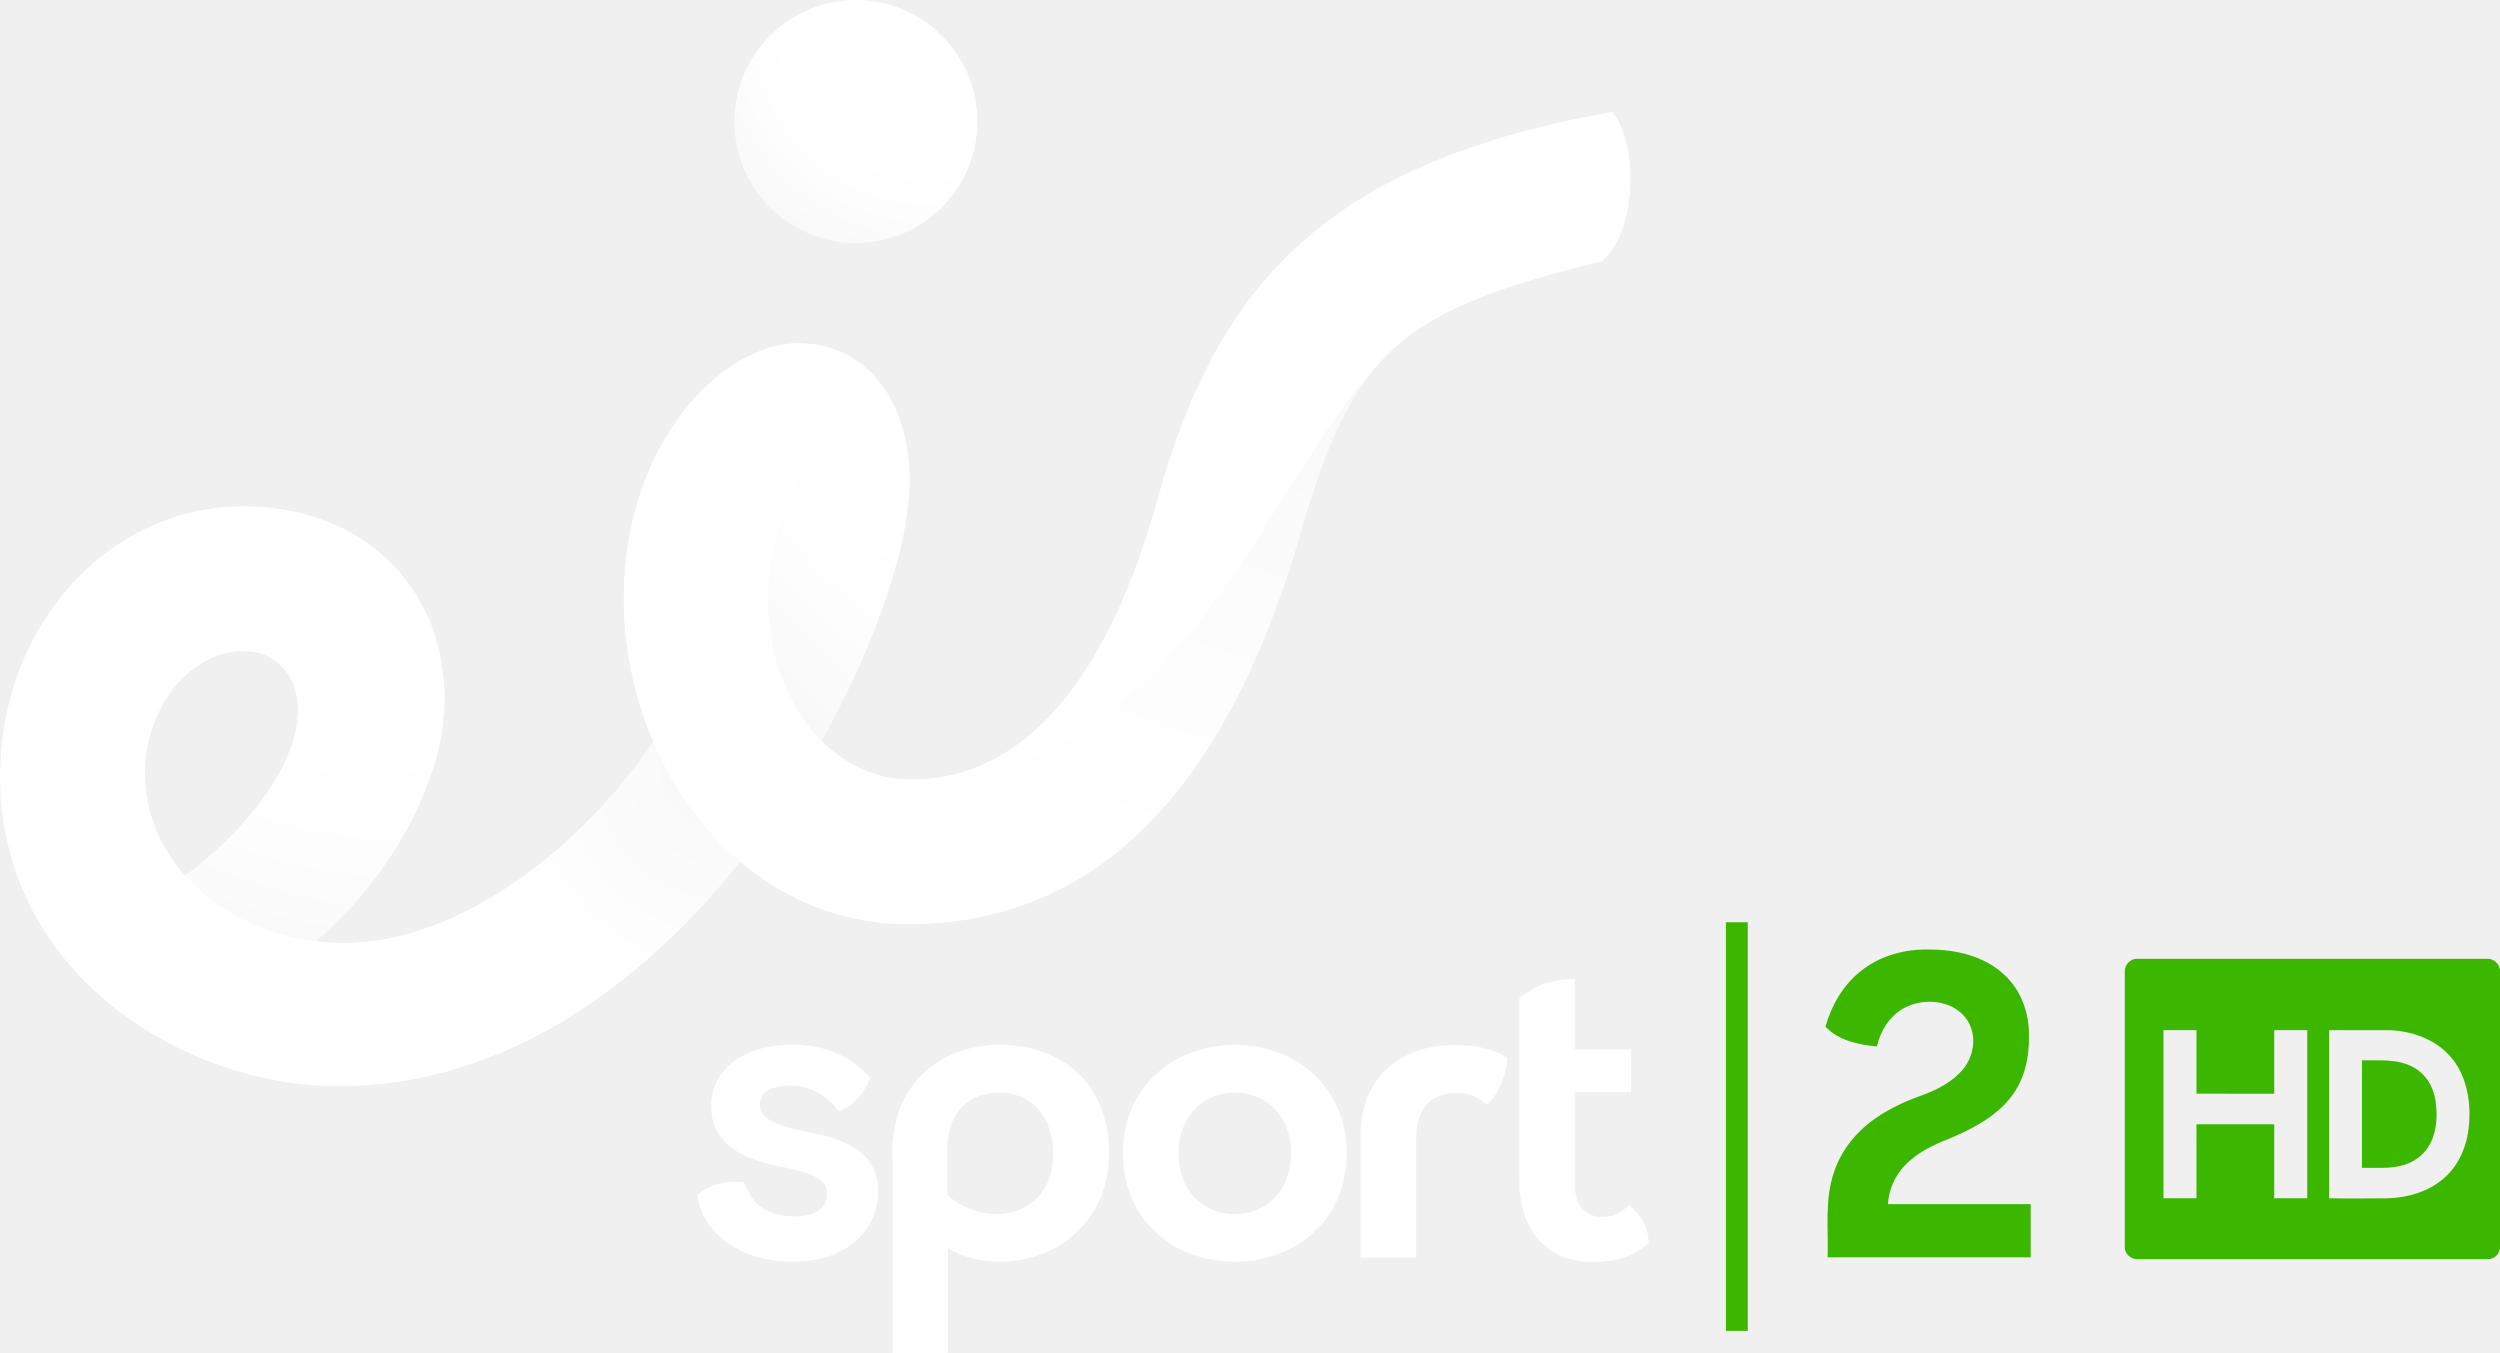
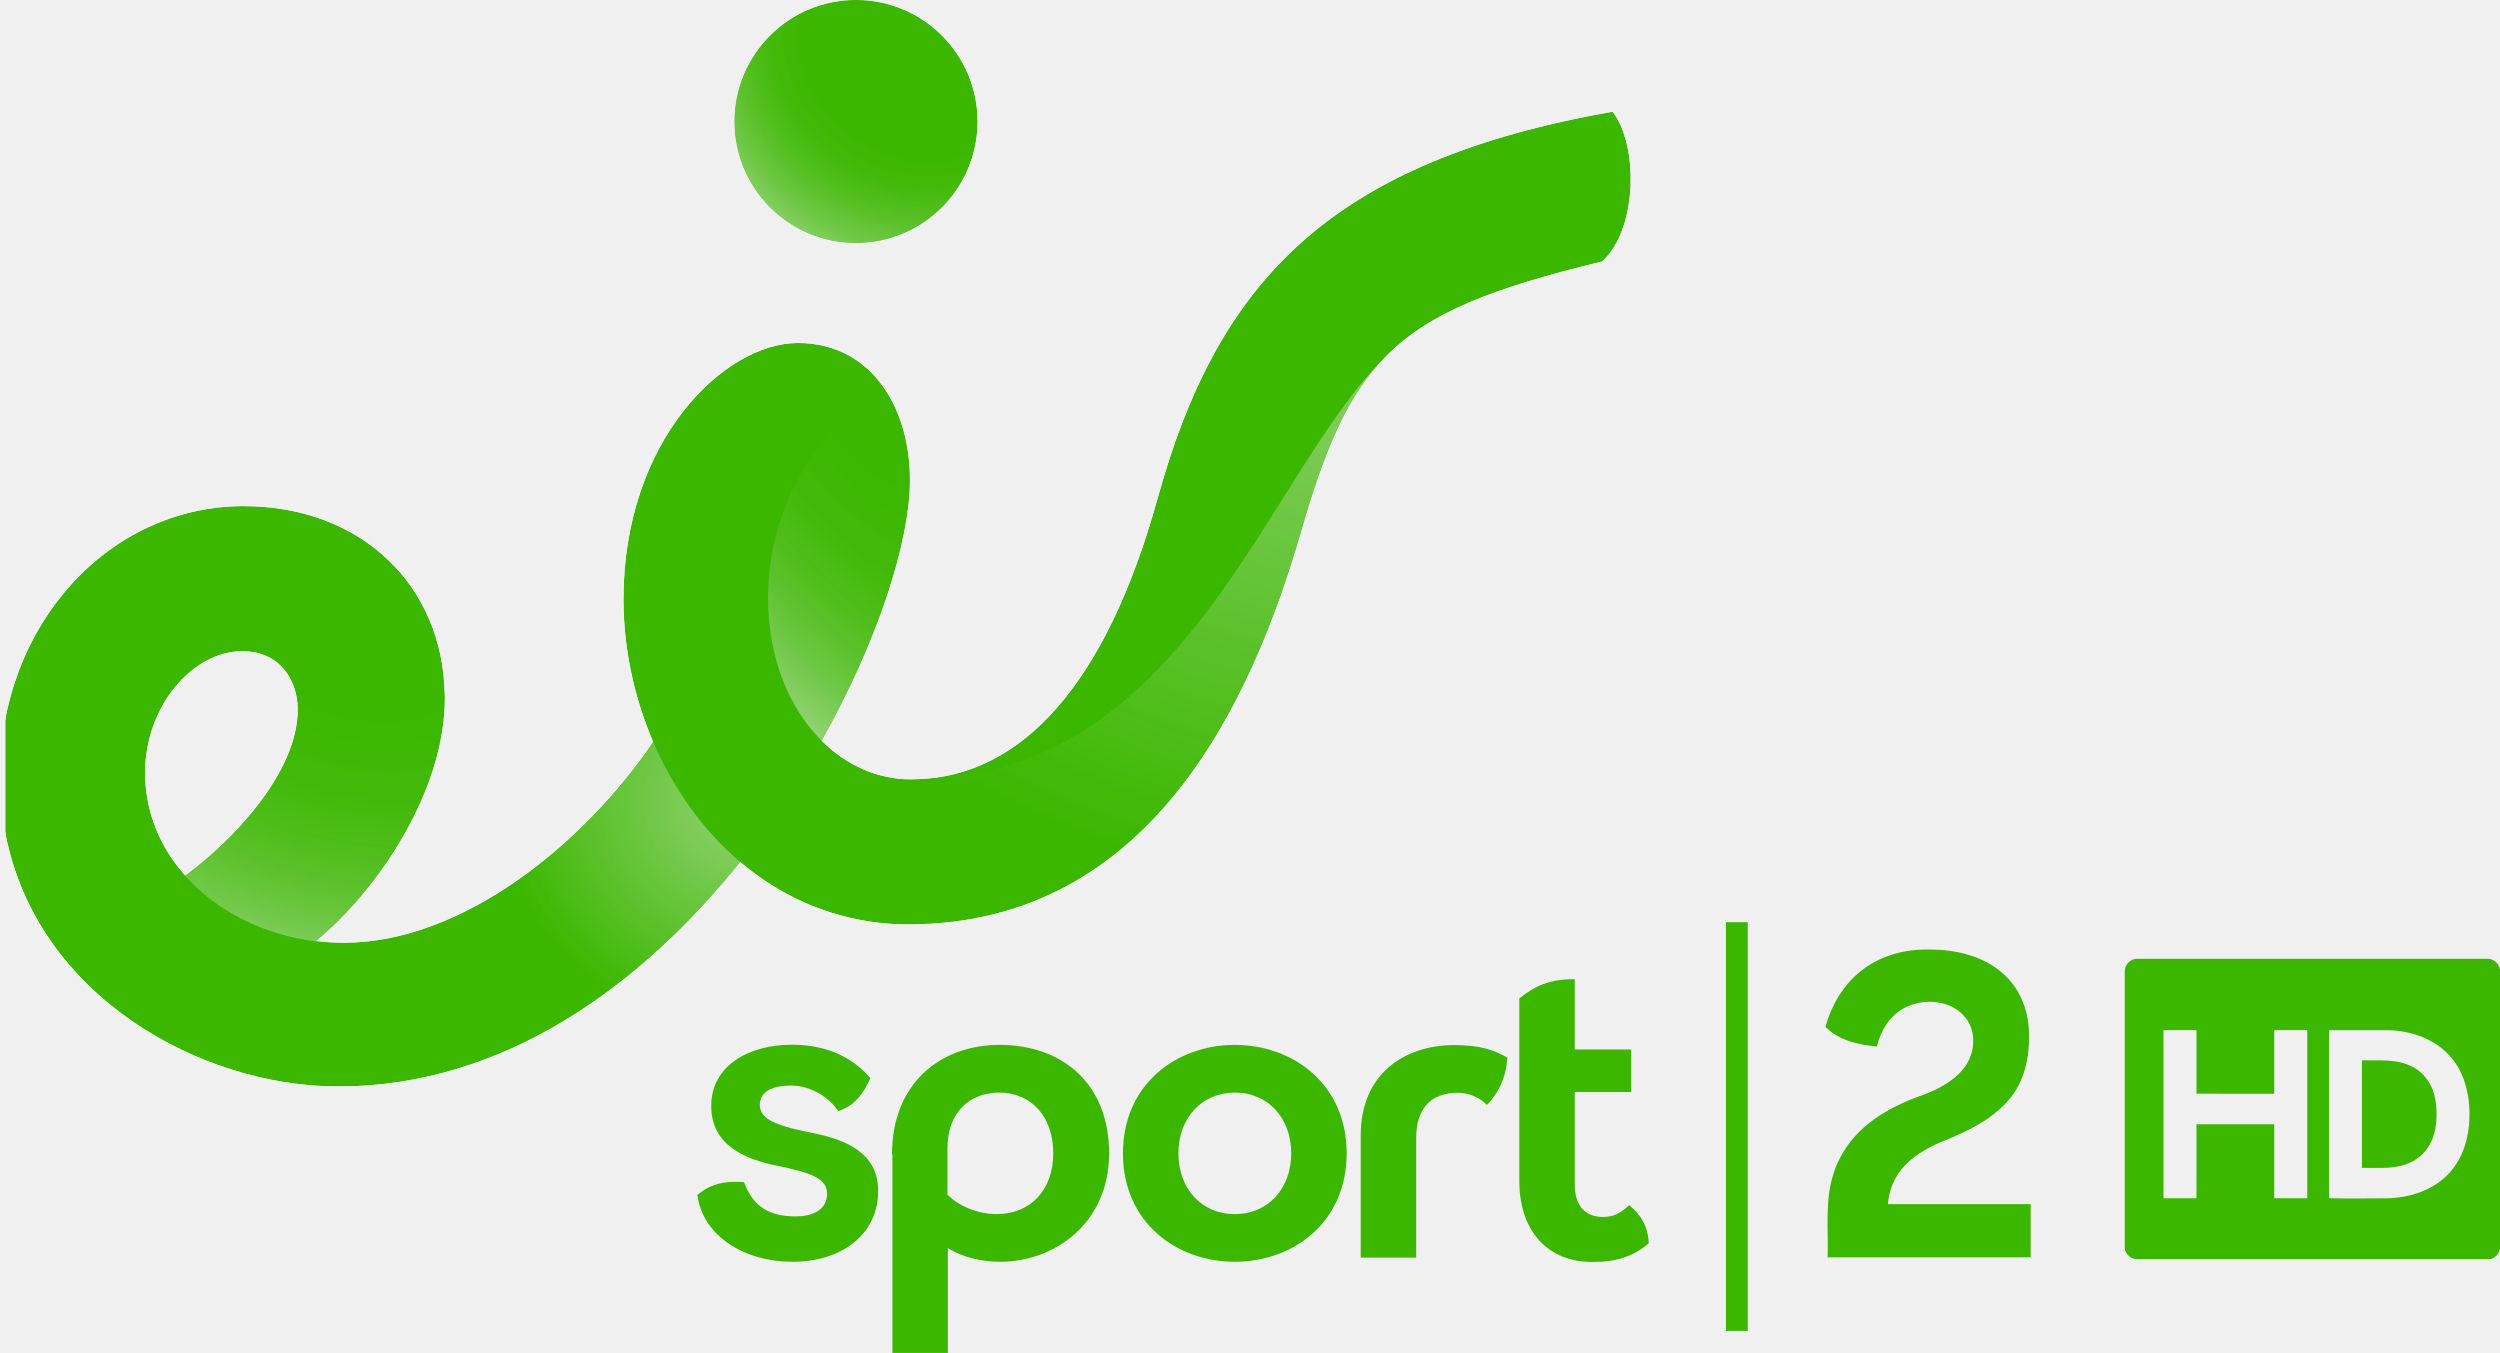
- <svg xmlns="http://www.w3.org/2000/svg" id="svg108" width="1316.4" height="712.4" version="1.1" viewBox="0 0 1316.4 712.4" xml:space="preserve">
-   <defs id="defs112">
-     <mask id="SVGID_1_" x="-2.9" y="0" width="858.6" height="572.1" maskUnits="userSpaceOnUse">
-       <g id="g88" class="st0" filter="url(#Adobe_OpacityMaskFilter)">
-         <g id="g86">
-           <g id="g13">
-             <path id="path11" class="st1" d="m447.8 128c35.3 0 64-28.7 64-64s-28.6-64-64-64c-35.3 0-64 28.7-64 64s28.6 64 64 64zm398.4-69.2c-148.5 26.3-207.8 88.9-239.5 203.5-27.7 100-72.7 146.4-126.7 148-1 0-2 0.1-3.1 0.1-17.8 0-34.2-7.5-47.1-20.3 30-53.3 46.4-105.6 46.4-137.2 0-18.3-4.6-35.5-13.6-48.6-9.9-14.4-25.2-23.7-45.4-23.7-38.5 0-91.8 51-91.8 135 0 25.6 5.5 51.4 15.6 75-35.8 52.9-99.7 105.8-162.8 105.8-5 0-9.9-0.3-14.7-0.9 31.8-25.9 67.8-78.4 67.8-127.9 0-0.9 0-1.8-0.1-2.7-1.3-56.3-43.4-98.4-106-98.4-70.8 0.1-128.1 62.5-128.1 142.3 0 12.2 1 22.2 2.9 30.3 16.6 85.5 102.7 133 175.3 133 87.1 0 159.6-53.3 211.6-118.2 20.2 17.1 44.7 28.7 72.7 31.9 4.7 0.6 9.9 0.9 15.7 0.9 128.5 0 181.5-118.8 207.1-207.3 12.6-43.6 24.6-71.6 44.5-91.8 23-23.3 56.5-36 113.7-49.9 18.8-16.5 19.4-61.4 5.6-78.9zm-751.6 402.2c-13.2-14.8-21.1-33.4-21.1-54 0-35.2 25-64.1 51.2-64.1 19.8 0 29.2 15.3 29.2 30.6 0.1 33.5-34.8 69.6-59.3 87.5z" fill="#fff" />
-           </g>
-           <g id="g84">
-             <radialGradient id="SVGID_2_" cx="-1132.4" cy="-1239.4" r="160.2" gradientTransform="matrix(.822 0 0 .822 1417 1034.6)" gradientUnits="userSpaceOnUse">
-               <stop id="stop15" stop-color="#fff" offset=".5" />
-               <stop id="stop17" stop-color="#FAFAFA" offset=".578" />
-               <stop id="stop19" stop-color="#ECECED" offset=".671" />
-               <stop id="stop21" stop-color="#D4D5D6" offset=".77" />
-               <stop id="stop23" stop-color="#B3B5B6" offset=".875" />
-               <stop id="stop25" stop-color="#898C8E" offset=".982" />
-               <stop id="stop27" stop-color="#818587" offset="1" />
-             </radialGradient>
-             <circle id="circle30" class="st2" cx="447.8" cy="64" r="64" fill="url(#SVGID_2_)" />
-             <radialGradient id="SVGID_3_" cx="-836.35" cy="-1030.8" r="563.56" fx="-841.89" fy="-1034" gradientTransform="matrix(.822 0 0 .6277 1417 834.32)" gradientUnits="userSpaceOnUse">
-               <stop id="stop32" stop-color="#909598" offset=".003" />
-               <stop id="stop34" stop-color="#fff" offset=".8" />
-             </radialGradient>
-             <path id="path37" class="st3" d="m480 410.3c-1 0-2 0.1-3.1 0.1-41.7 0-92.7 76.3-1.6 76.3 128.5 0 181.5-118.8 207.1-207.3 12.6-43.6 24.6-71.6 44.5-91.8-63.9 62.6-104.4 220.5-246.9 222.7z" fill="url(#SVGID_3_)" />
-             <radialGradient id="SVGID_4_" cx="-925.31" cy="473.34" r="240.11" fx="-931.19" fy="461.33" gradientTransform="matrix(.2812 -.7724 1.0428 .3796 -56.84 -579.68)" gradientUnits="userSpaceOnUse">
-               <stop id="stop39" stop-color="#fff" offset=".2" />
-               <stop id="stop41" stop-color="#FCFCFC" offset=".374" />
-               <stop id="stop43" stop-color="#F2F2F2" offset=".514" />
-               <stop id="stop45" stop-color="#E1E2E2" offset=".642" />
-               <stop id="stop47" stop-color="#C9CBCC" offset=".762" />
-               <stop id="stop49" stop-color="#AAADAE" offset=".878" />
-               <stop id="stop51" stop-color="#85898B" offset=".989" />
-               <stop id="stop53" stop-color="#818587" offset="1" />
-             </radialGradient>
-             <path id="path56" class="st4" d="m204.9 298.4s-29.3-10.2-49.5 10.3-11.6 40.8-11.6 40.8c6.8 5.9 10.2 15 10.2 24.1 0 33.5-34.9 69.6-59.4 87.5 16.5 18.6 41.2 31.2 68.9 34.6 0.5-0.4 1.1-0.9 1.6-1.3 9.6-8.1 19.5-18.5 28.7-30.5 20.7-27.2 37.5-62.3 37.5-96.1 0-0.9 0-1.8-0.1-2.7-0.6-26.4-10.1-49.5-26.3-66.7z" fill="url(#SVGID_4_)" />
-             <radialGradient id="SVGID_5_" cx="-849.88" cy="346.71" r="212.62" fx="-849.08" fy="331.72" gradientTransform="matrix(.6493 -.5041 .5228 .6734 750.7 -245.69)" gradientUnits="userSpaceOnUse">
-               <stop id="stop58" stop-color="#818587" offset="0" />
-               <stop id="stop60" stop-color="#fff" offset=".7" />
-             </radialGradient>
-             <path id="path63" class="st5" d="m386.9 453.9c-19.8-16.8-35.3-38.8-45.8-63.2-29.7 43.8-78.6 87.6-130.3 101.4 3.2 13.8 9.1 26.7 17.8 38.1 8 10.5 17.9 19 29.1 25.6 50.9-20.7 94.6-58.7 129.2-101.9z" fill="url(#SVGID_5_)" />
-             <radialGradient id="SVGID_6_" cx="-613.25" cy="645.83" r="163.22" fx="-598.42" fy="647.88" gradientTransform="matrix(.6978 -.4345 .8512 1.367 328.33 -939.93)" gradientUnits="userSpaceOnUse">
-               <stop id="stop65" stop-color="#fff" offset=".15" />
-               <stop id="stop67" stop-color="#FCFCFC" offset=".335" />
-               <stop id="stop69" stop-color="#F2F2F2" offset=".483" />
-               <stop id="stop71" stop-color="#E1E2E2" offset=".619" />
-               <stop id="stop73" stop-color="#C9CBCC" offset=".748" />
-               <stop id="stop75" stop-color="#AAADAE" offset=".871" />
-               <stop id="stop77" stop-color="#85898B" offset=".988" />
-               <stop id="stop79" stop-color="#818587" offset="1" />
-             </radialGradient>
-             <path id="path82" class="st6" d="m462.6 204.3c-33 18.8-61.1 61-61.1 110.5 0 31.4 11 58.1 28.3 75.3 30-53.3 46.4-105.6 46.4-137.2 0.1-18.3-4.6-35.5-13.6-48.6z" fill="url(#SVGID_6_)" />
-           </g>
-         </g>
-       </g>
-     </mask>
+ <svg xmlns="http://www.w3.org/2000/svg" width="1316.4px" height="712.4px" enable-background="new 0 0 1316.426 712.4" version="1.1" viewBox="0 0 1316.4 712.4" xml:space="preserve">
+   <defs>
+     <filter id="Adobe_OpacityMaskFilter" x="0" y="0" width="858.64" height="572.1" filterUnits="userSpaceOnUse">
+       <feColorMatrix values="1 0 0 0 0  0 1 0 0 0  0 0 1 0 0  0 0 0 1 0" />
+     </filter>
  </defs>
-   <style id="style2" type="text/css">
- 	.st0{filter:url(#Adobe_OpacityMaskFilter);}
- 	.st1{fill:#FFFFFF;}
- 	.st2{fill:url(#SVGID_2_);}
- 	.st3{fill:url(#SVGID_3_);}
- 	.st4{fill:url(#SVGID_4_);}
- 	.st5{fill:url(#SVGID_5_);}
- 	.st6{fill:url(#SVGID_6_);}
- 	.st7{mask:url(#SVGID_1_);}
- </style>
-   <g id="g93" class="st7" transform="translate(2.9)" fill="#3bb700" mask="url(#SVGID_1_)">
-     <path id="path91" class="st1" d="m447.8 128c35.3 0 64-28.7 64-64s-28.6-64-64-64c-35.3 0-64 28.7-64 64s28.6 64 64 64zm398.4-69.2c-148.5 26.3-207.8 88.9-239.5 203.5-27.7 100-72.7 146.4-126.7 148-1 0-2 0.1-3.1 0.1-17.8 0-34.2-7.5-47.1-20.3 30-53.3 46.4-105.6 46.4-137.2 0-18.3-4.6-35.5-13.6-48.6-9.9-14.4-25.2-23.7-45.4-23.7-38.5 0-91.8 51-91.8 135 0 25.6 5.5 51.4 15.6 75-35.8 52.9-99.7 105.8-162.8 105.8-5 0-9.9-0.3-14.7-0.9 31.8-25.9 67.8-78.4 67.8-127.9 0-0.9 0-1.8-0.1-2.7-1.3-56.3-43.4-98.4-106-98.4-70.8 0.1-128.1 62.5-128.1 142.3 0 12.2 1 22.2 2.9 30.3 16.6 85.5 102.7 133 175.3 133 87.1 0 159.6-53.3 211.6-118.2 20.2 17.1 44.7 28.7 72.7 31.9 4.7 0.6 9.9 0.9 15.7 0.9 128.5 0 181.5-118.8 207.1-207.3 12.6-43.6 24.6-71.6 44.5-91.8 23-23.3 56.5-36 113.7-49.9 18.8-16.5 19.4-61.4 5.6-78.9zm-751.6 402.2c-13.2-14.8-21.1-33.4-21.1-54 0-35.2 25-64.1 51.2-64.1 19.8 0 29.2 15.3 29.2 30.6 0.1 33.5-34.8 69.6-59.3 87.5z" fill="#3bb700" />
+   <mask id="SVGID_1_" x="0" y="0" width="858.636" height="572.101" maskUnits="userSpaceOnUse">
+     <g filter="url(#Adobe_OpacityMaskFilter)">
+       <path d="m447.8 128c35.3 0 64-28.7 64-64s-28.6-64-64-64c-35.3 0-64 28.7-64 64s28.6 64 64 64zm398.4-69.2c-148.5 26.3-207.8 88.9-239.5 203.5-27.7 100-72.7 146.4-126.7 148-1 0-2 0.101-3.1 0.101-17.801 0-34.2-7.5-47.101-20.3 30-53.301 46.4-105.6 46.4-137.2 0-18.3-4.601-35.5-13.601-48.6-9.899-14.4-25.199-23.7-45.399-23.7-38.5 0-91.8 51-91.8 135 0 25.6 5.5 51.399 15.6 75-35.8 52.9-99.7 105.8-162.8 105.8-5 0-9.9-0.3-14.7-0.899 31.8-25.9 67.8-78.4 67.8-127.9 0-0.9 0-1.8-0.1-2.7-1.3-56.3-43.4-98.4-106-98.4-70.799 0.098-128.1 62.498-128.1 142.3 0 12.199 1 22.2 2.9 30.3 16.6 85.5 102.7 133 175.3 133 87.1 0 159.6-53.3 211.6-118.2 20.199 17.101 44.699 28.7 72.699 31.9 4.7 0.6 9.9 0.899 15.7 0.899 128.5 0 181.5-118.8 207.1-207.3 12.6-43.6 24.6-71.6 44.5-91.8 23-23.3 56.5-36 113.7-49.9 18.801-16.5 19.4-61.4 5.6-78.9zm-751.6 402.2c-13.2-14.8-21.1-33.399-21.1-54 0-35.2 25-64.1 51.2-64.1 19.8 0 29.2 15.3 29.2 30.6 0.1 33.5-34.8 69.6-59.3 87.5z" fill="#fff" />
+       <radialGradient id="circle30_1_" cx="-1210.6" cy="1936.9" r="160.2" gradientTransform="matrix(.822 0 0 -.822 1481.2 1607.9)" gradientUnits="userSpaceOnUse">
+         <stop stop-color="#fff" offset=".5" />
+         <stop stop-color="#FAFAFA" offset=".578" />
+         <stop stop-color="#ECECED" offset=".671" />
+         <stop stop-color="#D4D5D6" offset=".77" />
+         <stop stop-color="#B3B5B6" offset=".875" />
+         <stop stop-color="#898C8E" offset=".982" />
+         <stop stop-color="#818587" offset="1" />
+       </radialGradient>
+       <circle cx="447.8" cy="64" r="64" fill="url(#circle30_1_)" />
+       <radialGradient id="path37_1_" cx="-914.51" cy="1703.7" r="563.5" fx="-920.05" fy="1700.5" gradientTransform="matrix(.822 0 0 -.6277 1481.2 1256.7)" gradientUnits="userSpaceOnUse">
+         <stop stop-color="#909598" offset=".003" />
+         <stop stop-color="#fff" offset=".8" />
+       </radialGradient>
+       <path d="m480 410.3c-1 0-2 0.101-3.1 0.101-41.7 0-92.7 76.3-1.601 76.3 128.5 0 181.5-118.8 207.1-207.3 12.6-43.6 24.6-71.6 44.5-91.8-63.9 62.599-104.4 220.5-246.9 222.7z" fill="url(#path37_1_)" />
+       <radialGradient id="path56_1_" cx="-789.2" cy="588.74" r="240.11" fx="-795.08" fy="576.73" gradientTransform="matrix(.2812 -.7724 -1.0428 -.3796 1012.4 -71.378)" gradientUnits="userSpaceOnUse">
+         <stop stop-color="#fff" offset=".2" />
+         <stop stop-color="#FCFCFC" offset=".374" />
+         <stop stop-color="#F2F2F2" offset=".514" />
+         <stop stop-color="#E1E2E2" offset=".642" />
+         <stop stop-color="#C9CBCC" offset=".762" />
+         <stop stop-color="#AAADAE" offset=".878" />
+         <stop stop-color="#85898B" offset=".989" />
+         <stop stop-color="#818587" offset="1" />
+       </radialGradient>
+       <path d="m204.9 298.4s-29.3-10.2-49.5 10.3-11.6 40.8-11.6 40.8c6.8 5.9 10.2 15 10.2 24.101 0 33.5-34.9 69.6-59.4 87.5 16.5 18.6 41.2 31.2 68.9 34.6 0.5-0.399 1.1-0.899 1.6-1.3 9.6-8.1 19.5-18.5 28.7-30.5 20.7-27.2 37.5-62.3 37.5-96.101 0-0.899 0-1.8-0.1-2.699-0.6-26.401-10.1-49.501-26.3-66.701z" fill="url(#path56_1_)" />
+       <radialGradient id="path63_1_" cx="-884.43" cy="629.13" r="212.62" fx="-883.62" fy="614.14" gradientTransform="matrix(.6493 -.5041 -.5228 -.6734 1283.3 394.04)" gradientUnits="userSpaceOnUse">
+         <stop stop-color="#818587" offset="0" />
+         <stop stop-color="#fff" offset=".7" />
+       </radialGradient>
+       <path d="m386.9 453.9c-19.8-16.8-35.3-38.8-45.8-63.2-29.699 43.8-78.6 87.601-130.3 101.4 3.2 13.8 9.1 26.7 17.8 38.1 8 10.5 17.9 19 29.1 25.601 50.9-20.701 94.6-58.701 129.2-101.9z" fill="url(#path63_1_)" />
+       <radialGradient id="path82_1_" cx="-666.97" cy="214.95" r="163.23" fx="-652.14" fy="217.01" gradientTransform="matrix(.6978 -.4345 -.8512 -1.367 1098.5 213.4)" gradientUnits="userSpaceOnUse">
+         <stop stop-color="#fff" offset=".15" />
+         <stop stop-color="#FCFCFC" offset=".335" />
+         <stop stop-color="#F2F2F2" offset=".483" />
+         <stop stop-color="#E1E2E2" offset=".619" />
+         <stop stop-color="#C9CBCC" offset=".748" />
+         <stop stop-color="#AAADAE" offset=".871" />
+         <stop stop-color="#85898B" offset=".988" />
+         <stop stop-color="#818587" offset="1" />
+       </radialGradient>
+       <path d="m462.6 204.3c-33 18.801-61.1 61-61.1 110.5 0 31.4 11 58.101 28.3 75.301 30-53.301 46.4-105.6 46.4-137.2 0.1-18.301-4.6-35.501-13.6-48.601z" fill="url(#path82_1_)" />
+     </g>
+   </mask>
+   <g transform="translate(2.9)" mask="url(#SVGID_1_)">
+     <path d="m447.8 128c35.3 0 64-28.7 64-64s-28.6-64-64-64c-35.3 0-64 28.7-64 64s28.6 64 64 64zm398.4-69.2c-148.5 26.3-207.8 88.9-239.5 203.5-27.7 100-72.7 146.4-126.7 148-1 0-2 0.101-3.101 0.101-17.8 0-34.2-7.5-47.1-20.3 30.001-53.301 46.401-105.6 46.401-137.2 0-18.3-4.6-35.5-13.6-48.6-9.9-14.4-25.2-23.7-45.4-23.7-38.5 0-91.8 51-91.8 135 0 25.6 5.5 51.399 15.601 75-35.801 52.9-99.7 105.8-162.8 105.8-5 0-9.9-0.3-14.7-0.899 31.8-25.9 67.8-78.4 67.8-127.9 0-0.9 0-1.8-0.1-2.7-1.3-56.3-43.4-98.4-106-98.4-70.801 0.099-128.1 62.499-128.1 142.3 0 12.199 1 22.2 2.9 30.3 16.6 85.5 102.7 133 175.3 133 87.1 0 159.6-53.3 211.6-118.2 20.2 17.101 44.7 28.7 72.7 31.9 4.7 0.6 9.9 0.899 15.7 0.899 128.5 0 181.5-118.8 207.1-207.3 12.602-43.6 24.602-71.6 44.5-91.8 23-23.3 56.5-36 113.7-49.9 18.799-16.5 19.401-61.4 5.6-78.9zm-751.6 402.2c-13.2-14.8-21.1-33.399-21.1-54 0-35.2 25-64.1 51.2-64.1 19.8 0 29.2 15.3 29.2 30.6 0.1 33.5-34.8 69.6-59.3 87.5z" fill="#3BB700" />
  </g>
-   <path id="path95" class="st1" d="m427 596.4c21.2 4.1 35.4 12.1 35.4 30.8 0 22.2-18.5 37.2-45.2 37.2-24.7 0-47.1-13.2-50-35.2 5.5-4.6 11.7-6.9 19.6-6.9 1.6 0 3.2 0 5 0.2 4.8 13.2 13.7 18 27 18 9.6 0 16.7-3.7 16.7-11.9 0-7.8-7.5-11-26.5-14.8-16.4-3.4-34.5-10.5-34.5-31.5 0-20.6 19-32.2 42.5-32.2 20.1 0 33.1 8 41.3 17.6-4.1 9.1-8.5 14.4-16.9 17.4-4.8-7.3-14.4-13.5-24.9-13.5-11.4 0-16.4 4.1-16.4 10.1-0.1 6.9 6.8 10.8 26.9 14.7z" fill="#3bb700" />
-   <path id="path97" class="st1" d="m469.7 607.8c0-36.8 24.9-57.6 56.7-57.6 32.9 0 57.6 20.3 57.6 57.1 0 37-29 57.1-57.3 57.1-10.3 0-20.8-2.7-27.6-7.3v55.3h-29.2v-104.6zm29.2-3.2v24.4c5.5 5.9 16 10.3 25.8 10.3 18 0 29.9-12.8 29.9-32s-11.4-32-28.6-32c-15.2 0.1-27.1 10.1-27.1 29.3z" fill="#3bb700" />
-   <path id="path99" class="st1" d="m709.1 607.3c0 36.3-28.1 57.1-58.9 57.1s-58.9-20.8-58.9-57.1 28.1-57.1 58.9-57.1 58.9 20.8 58.9 57.1zm-88.6 0c0 18.5 12.1 32 29.7 32s29.7-13.5 29.7-32-12.1-32-29.7-32c-17.6 0.1-29.7 13.5-29.7 32z" fill="#3bb700" />
-   <path id="path101" class="st1" d="m782.9 581.8c-3.2-3.4-8.9-6.4-15.3-6.4-14.8 0-21.9 8.9-21.9 24v62.8h-29.2v-64.4c0-32 22.6-47.5 49.3-47.5 13.5 0 20.8 2.5 27.9 6.6-0.5 10-4.7 18.9-10.8 24.9z" fill="#3bb700" />
-   <path id="path103" class="st1" d="m838.4 664.5c-23.1 0-38.4-15.8-38.4-42.9v-95.9c8.5-6.6 15.5-10.1 29.2-10.1v37h29.7v22.4h-29.7v48.7c0 11.4 5.7 17.1 14.8 17.1 5.7 0 8.9-1.8 13.9-6.2 6.4 5.3 9.8 11.2 10.3 20.1-8.3 6.8-16.6 9.8-29.8 9.8z" fill="#3bb700" />
-   <path id="path2" d="m908.8 485.61 11.505-8e-5v215.16h-11.505l3e-4 -215.16z" fill="#3bb700" stroke-width=".622" />
-   <path id="path4" d="m979.73 511.4c10.064-8.158 23.27-11.74 36.093-11.403 14.042-0.06 28.99 3.38 39.496 13.228 8.861 8.038 13.205 20.189 13.048 31.996 0.232 11.433-2.296 23.397-9.526 32.527-8.262 10.558-20.57 16.832-32.691 21.916-8.472 3.305-16.944 7.425-23.255 14.147-5.189 5.444-8.33 12.726-8.816 20.226h75.2v28.04h-106.91c0.434-15.007-1.66-30.53 3.38-44.998 3.948-11.897 12.353-21.969 22.724-28.848 7.455-5.077 15.755-8.771 24.242-11.747 7.941-2.991 15.874-7.089 21.243-13.856 5.077-6.371 6.7-15.628 3.223-23.105-2.43-5.376-7.507-9.235-13.093-10.88-7.35-2.168-15.62-1.301-22.245 2.602-7.148 4.21-11.769 11.799-13.512 19.785-9.668-0.875-20.182-3.111-27.136-10.401 3.17-11.246 9.294-21.909 18.536-29.229z" fill="#3bb700" stroke-width=".748" />
-   <path id="path6" d="m1125.5 504.86c-3.591-0.179-6.898 3.1-6.686 6.705v145.07c-0.142 3.642 3.417 6.701 6.969 6.394 61.532-0.045 123.06 0.037 184.59 0 3.223-0.075 6.094-3.088 6.027-6.318 0.03-48.379-0.03-96.75 0-145.13 0.224-3.612-3.089-6.902-6.686-6.723zm31.07 37.582v33.455l40.945 6e-3v-33.461h17.381v88.51h-17.381v-38.973l-40.945 0.016v38.957h-17.369v-88.508zm69.861 2e-3c10.543 7e-3 21.154-0.017 31.697 6e-3 11.926 0.434 24.25 4.772 32.221 13.977 6.475 7.403 9.436 17.273 9.893 26.971 0.643 12.024-2.042 24.914-10.35 34.029-8.375 9.362-21.227 13.37-33.49 13.557-9.99 0.09-19.988 0.156-29.971-0.031z" fill="#3bb700" stroke-width=".748" />
-   <path id="path10" d="m1243.7 558.33c8.823 0.15 18.245-0.89 26.395 3.275 6.909 3.35 11.291 10.528 12.353 17.991 1.047 7.485 0.807 15.531-2.699 22.387-2.684 5.421-7.754 9.481-13.489 11.283-7.283 2.385-15.037 1.548-22.56 1.69z" fill="#3bb700" stroke-width=".748" />
+   <g fill="#3BB700">
+     <path d="m427 596.4c21.2 4.1 35.4 12.1 35.4 30.8 0 22.2-18.5 37.2-45.2 37.2-24.7 0-47.101-13.2-50-35.2 5.5-4.6 11.7-6.899 19.6-6.899 1.601 0 3.2 0 5 0.199 4.8 13.2 13.7 18 27 18 9.601 0 16.7-3.699 16.7-11.899 0-7.8-7.5-11-26.5-14.8-16.4-3.4-34.5-10.5-34.5-31.5 0-20.601 19-32.2 42.5-32.2 20.1 0 33.1 8 41.3 17.6-4.1 9.101-8.5 14.4-16.899 17.4-4.801-7.3-14.4-13.5-24.9-13.5-11.4 0-16.4 4.1-16.4 10.1-0.101 6.899 6.799 10.799 26.899 14.699z" />
+     <path d="m469.7 607.8c0-36.801 24.9-57.601 56.7-57.601 32.899 0 57.6 20.3 57.6 57.101 0 37-29 57.1-57.3 57.1-10.3 0-20.8-2.7-27.601-7.3v55.3h-29.199v-104.6h-0.2zm29.2-3.201v24.4c5.5 5.9 16 10.301 25.8 10.301 18 0 29.899-12.801 29.899-32 0-19.2-11.399-32-28.6-32-15.199 0.099-27.099 10.099-27.099 29.299z" />
+     <path d="m709.1 607.3c0 36.3-28.1 57.1-58.9 57.1s-58.9-20.8-58.9-57.1c0-36.301 28.1-57.101 58.9-57.101s58.9 20.8 58.9 57.101zm-88.6 0c0 18.5 12.1 32 29.7 32 17.599 0 29.701-13.5 29.701-32s-12.102-32-29.701-32c-17.6 0.099-29.7 13.5-29.7 32z" />
+     <path d="m782.9 581.8c-3.201-3.4-8.9-6.4-15.301-6.4-14.801 0-21.9 8.9-21.9 24v62.8h-29.2v-64.399c0-32 22.6-47.5 49.299-47.5 13.5 0 20.801 2.5 27.9 6.6-0.499 9.998-4.699 18.899-10.798 24.899z" />
+     <path d="m838.4 664.5c-23.102 0-38.4-15.8-38.4-42.899v-95.9c8.5-6.6 15.5-10.1 29.199-10.1v37h29.701v22.399h-29.701v48.7c0 11.4 5.701 17.101 14.801 17.101 5.699 0 8.9-1.801 13.9-6.2 6.398 5.3 9.799 11.2 10.299 20.1-8.299 6.799-16.6 9.799-29.799 9.799z" />
+     <path d="m908.8 485.61h11.506v215.16h-11.506l2e-3 -215.16h-2e-3z" />
+     <path d="m979.74 511.4c10.064-8.158 23.27-11.74 36.094-11.403 14.043-0.06 28.99 3.38 39.494 13.228 8.861 8.038 13.205 20.188 13.049 31.996 0.232 11.433-2.295 23.396-9.525 32.526-8.264 10.558-20.57 16.832-32.691 21.916-8.473 3.305-16.943 7.425-23.256 14.147-5.189 5.443-8.328 12.727-8.814 20.226h75.199v28.04h-106.91c0.434-15.007-1.66-30.529 3.381-44.998 3.947-11.896 12.352-21.969 22.723-28.848 7.455-5.077 15.756-8.771 24.242-11.747 7.941-2.991 15.875-7.089 21.244-13.855 5.076-6.371 6.699-15.628 3.223-23.105-2.432-5.376-7.508-9.234-13.094-10.88-7.35-2.168-15.619-1.301-22.244 2.603-7.148 4.21-11.77 11.799-13.512 19.785-9.67-0.875-20.182-3.11-27.137-10.401 3.172-11.247 9.295-21.91 18.537-29.23z" />
+     <path d="m1125.5 504.86c-3.592-0.179-6.898 3.101-6.686 6.705v145.07c-0.143 3.641 3.416 6.7 6.969 6.395 61.531-0.045 123.06 0.037 184.59 0 3.223-0.075 6.094-3.089 6.027-6.318 0.029-48.379-0.031-96.751 0-145.13 0.225-3.612-3.09-6.902-6.686-6.723l-184.22-1e-3zm31.071 37.582v33.455l40.945 7e-3v-33.462h17.381v88.51h-17.381v-38.973l-40.945 0.016v38.957h-17.369v-88.508l17.369-2e-3zm69.861 3e-3c10.543 7e-3 21.154-0.017 31.697 6e-3 11.926 0.434 24.25 4.771 32.221 13.977 6.475 7.402 9.436 17.272 9.893 26.971 0.643 12.023-2.043 24.914-10.35 34.029-8.375 9.361-21.229 13.369-33.49 13.557-9.99 0.09-19.988 0.155-29.971-0.031v-88.509z" />
+     <path d="m1243.7 558.34c8.822 0.149 18.244-0.89 26.395 3.274 6.91 3.351 11.291 10.528 12.354 17.991 1.047 7.484 0.807 15.53-2.699 22.387-2.686 5.422-7.754 9.481-13.49 11.284-7.283 2.385-15.037 1.547-22.559 1.689v-56.625z" />
+   </g>
</svg>
